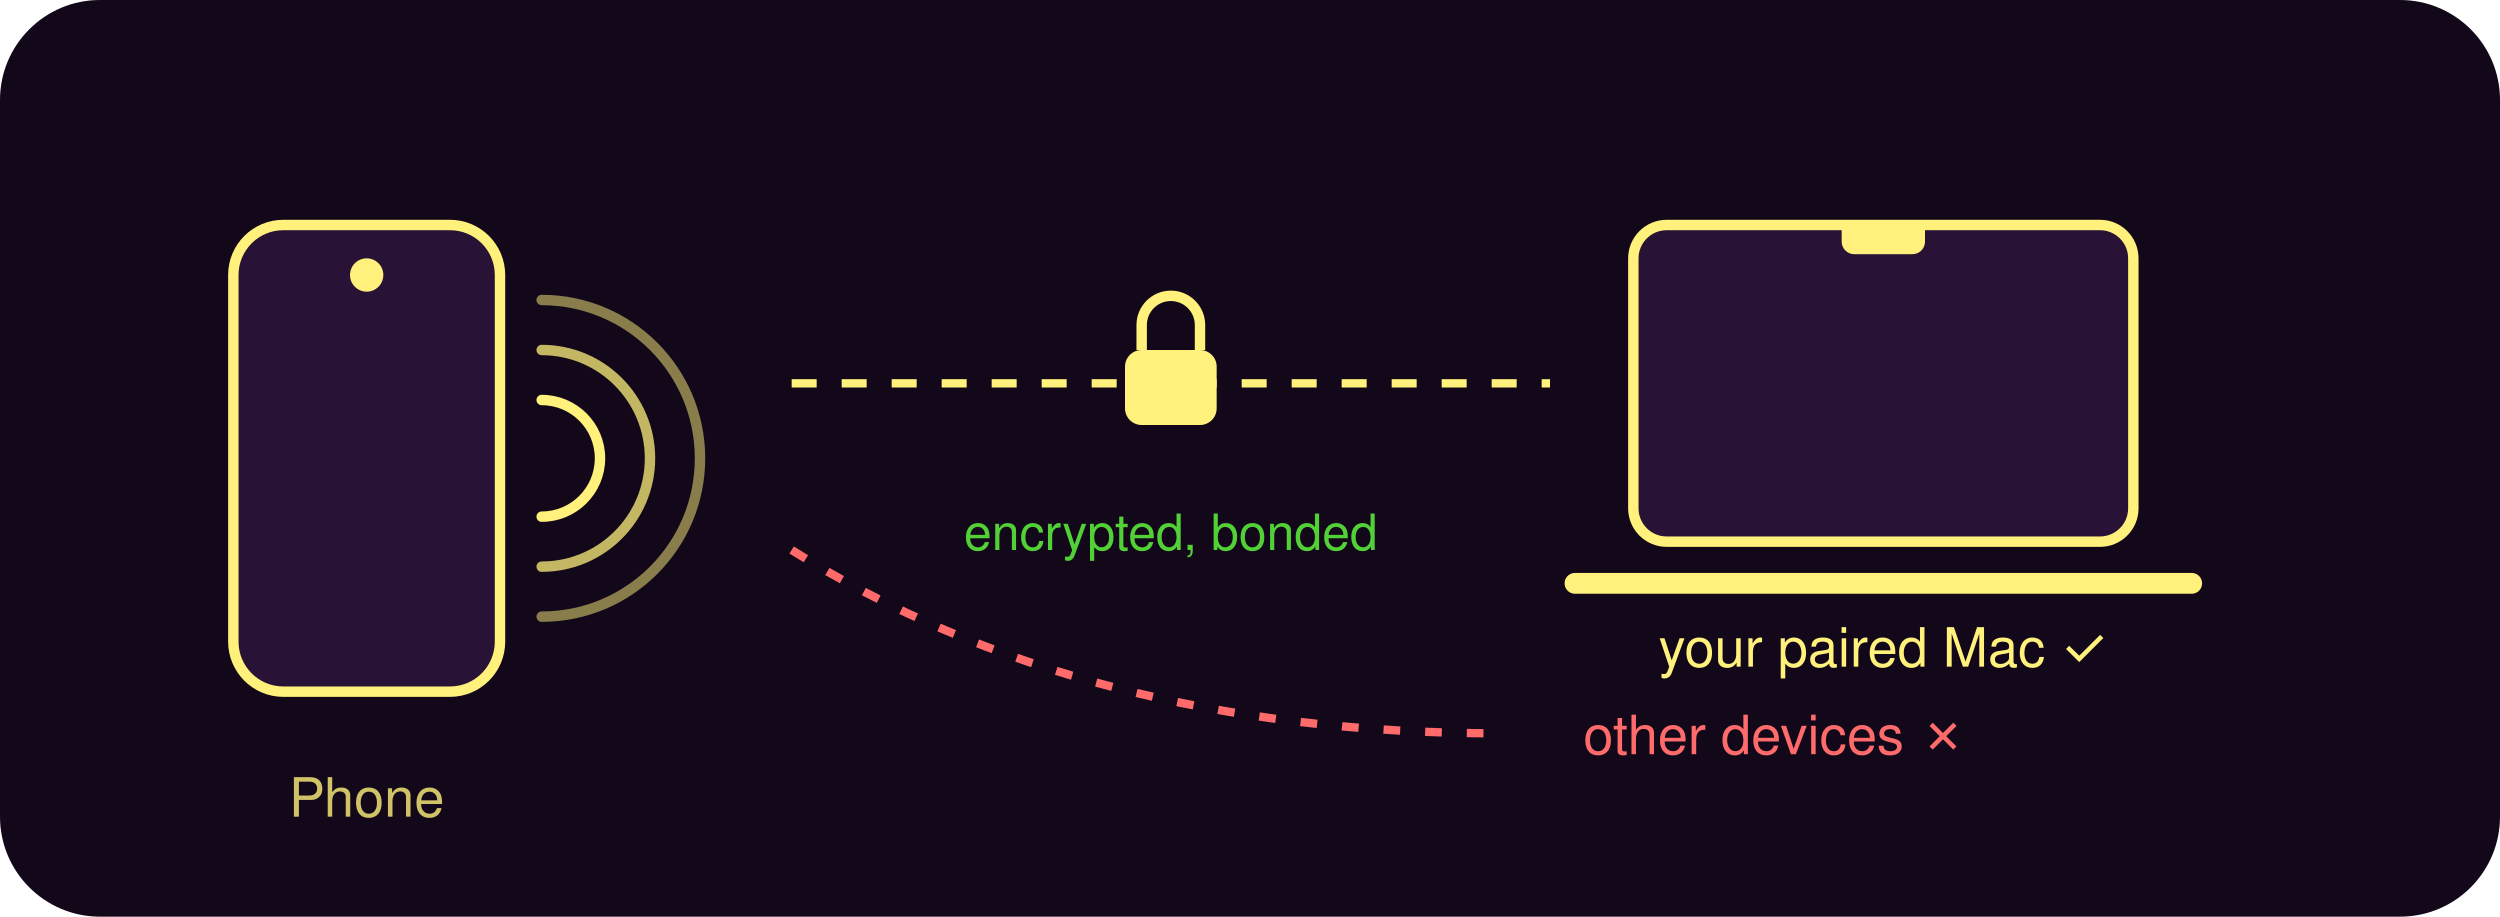
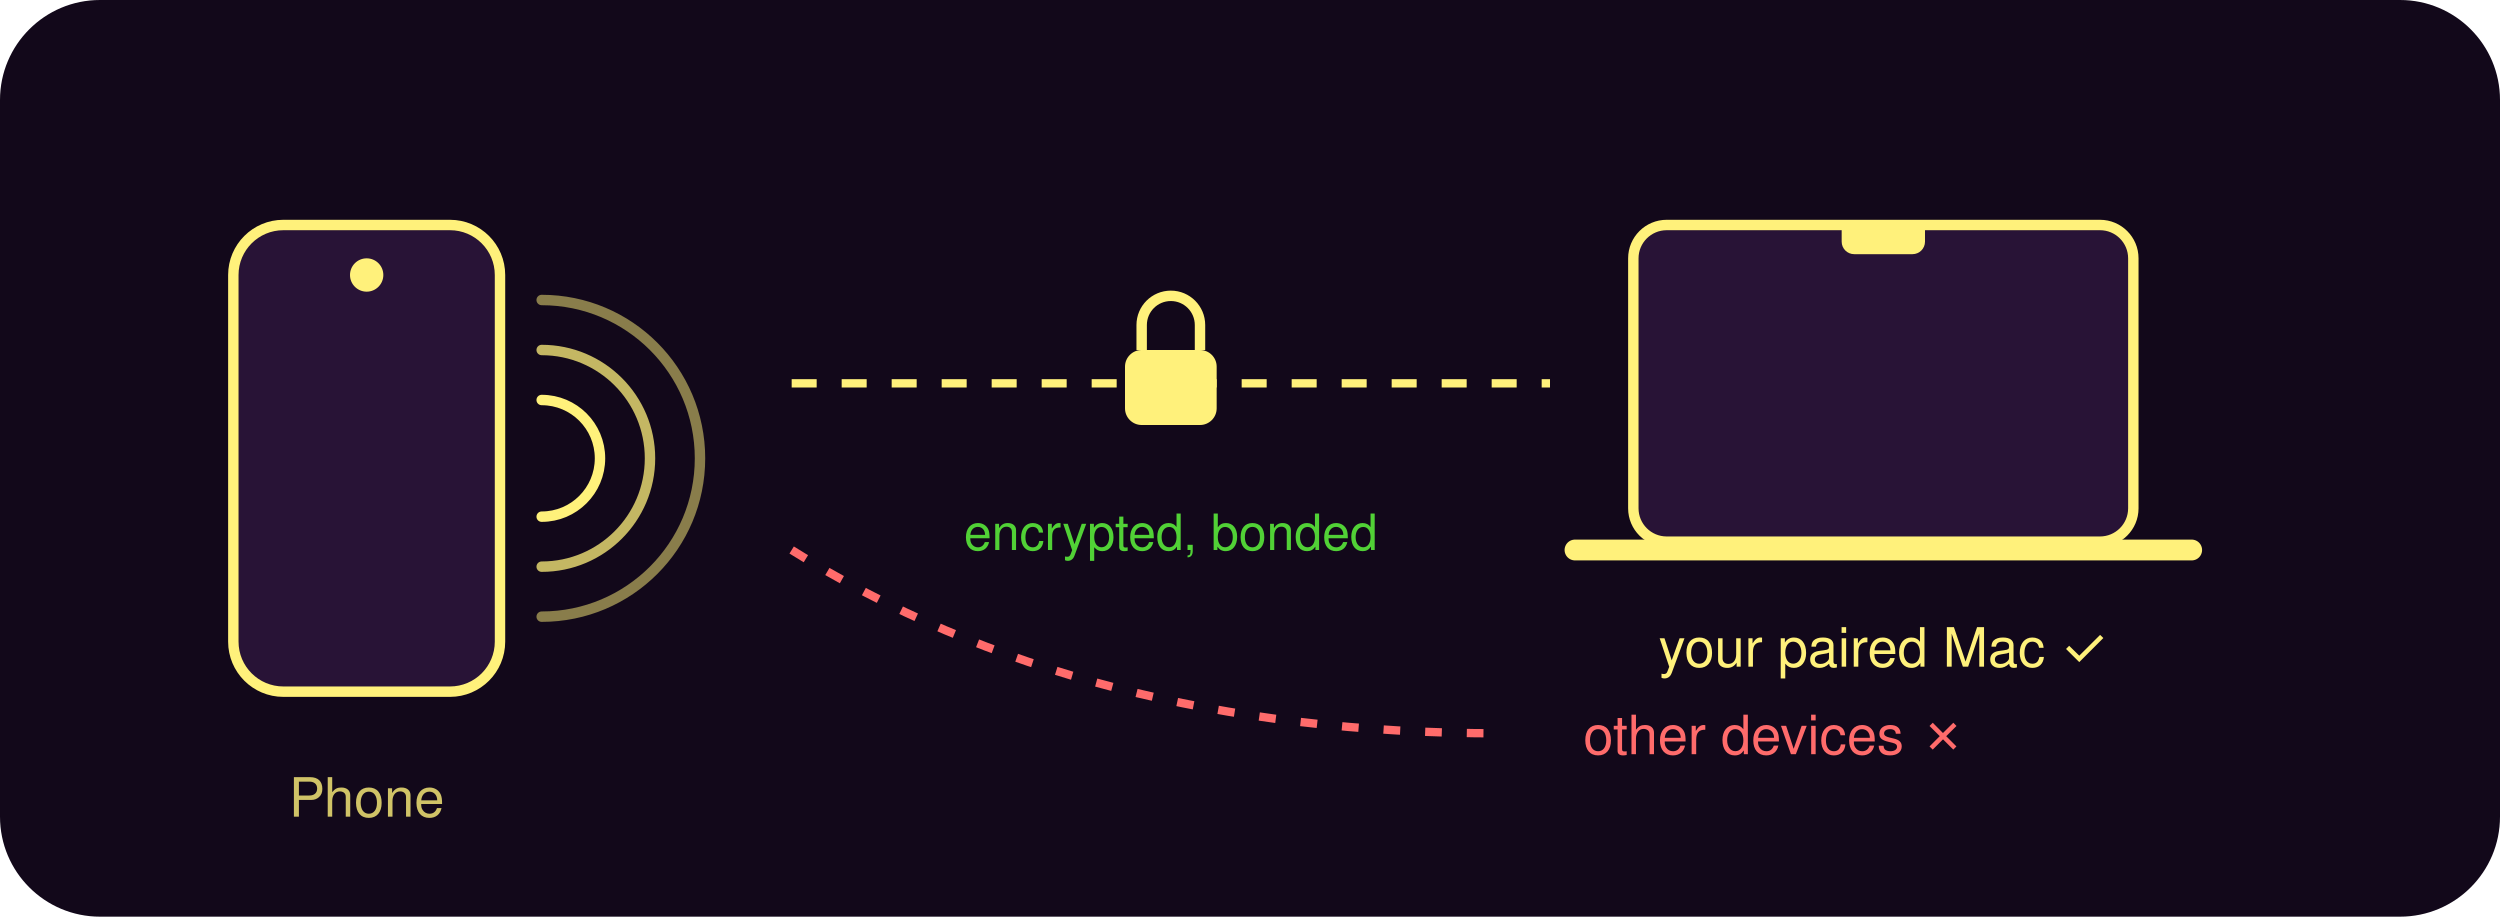
<svg xmlns="http://www.w3.org/2000/svg" viewBox="0 0 600 220" font-family="-apple-system, 'Helvetica Neue', Helvetica, Arial, sans-serif">
  <defs>
    <marker id="arrow" viewBox="0 0 10 10" refX="9" refY="5" markerWidth="8" markerHeight="8" orient="auto">
      <path d="M0 0 L10 5 L0 10 z" fill="#fff17b" />
    </marker>
  </defs>
  <rect width="600" height="220" rx="24" fill="#12081a" />
  <rect x="56" y="54" width="64" height="112" rx="12" fill="#281336" stroke="#fff17b" stroke-width="2.5" />
  <circle cx="88" cy="66" r="4" fill="#fff17b" />
  <path d="M130 96 A14 14 0 0 1 130 124" fill="none" stroke="#fff17b" stroke-width="2.5" stroke-linecap="round" opacity="1.0" transform="translate(0 0)" />
  <path d="M130 84 A26 26 0 0 1 130 136" fill="none" stroke="#fff17b" stroke-width="2.5" stroke-linecap="round" opacity="0.75" transform="translate(0 0)" />
  <path d="M130 72 A38 38 0 0 1 130 148" fill="none" stroke="#fff17b" stroke-width="2.5" stroke-linecap="round" opacity="0.5" transform="translate(0 0)" />
  <text x="88" y="196" text-anchor="middle" fill="#fff17b" font-size="13" font-weight="400" opacity="0.8">Phone</text>
  <path d="M190 92 H372" stroke="#fff17b" stroke-width="2" stroke-dasharray="6 6" />
  <rect x="270" y="84" width="22" height="18" rx="4" fill="#fff17b" />
  <path d="M274 84 V78 a7 7 0 0 1 14 0 V84" fill="none" stroke="#fff17b" stroke-width="2.5" />
  <text x="281" y="132" text-anchor="middle" fill="#51d136" font-size="12" font-weight="400" opacity="1">encrypted, bonded</text>
  <g opacity="1">
    <rect x="392" y="54" width="120" height="76" rx="8" fill="#281336" stroke="#fff17b" stroke-width="2.5" />
    <path d="M442 54 h20 v4 a3 3 0 0 1 -3 3 h-14 a3 3 0 0 1 -3 -3 z" fill="#fff17b" />
-     <path d="M378 140 H526" stroke="#fff17b" stroke-width="5" stroke-linecap="round" />
+     <path d="M378 132 H526" stroke="#fff17b" stroke-width="5" stroke-linecap="round" />
  </g>
  <text x="452" y="160" text-anchor="middle" fill="#fff17b" font-size="13" font-weight="400" opacity="1">your paired Mac ✓</text>
  <path d="M190 132 Q 260 176 360 176" fill="none" stroke="#ff6b6b" stroke-width="2" stroke-dasharray="4 6" />
  <text x="380" y="181" text-anchor="start" fill="#ff6b6b" font-size="13" font-weight="400" opacity="1">other devices ✗</text>
</svg>
